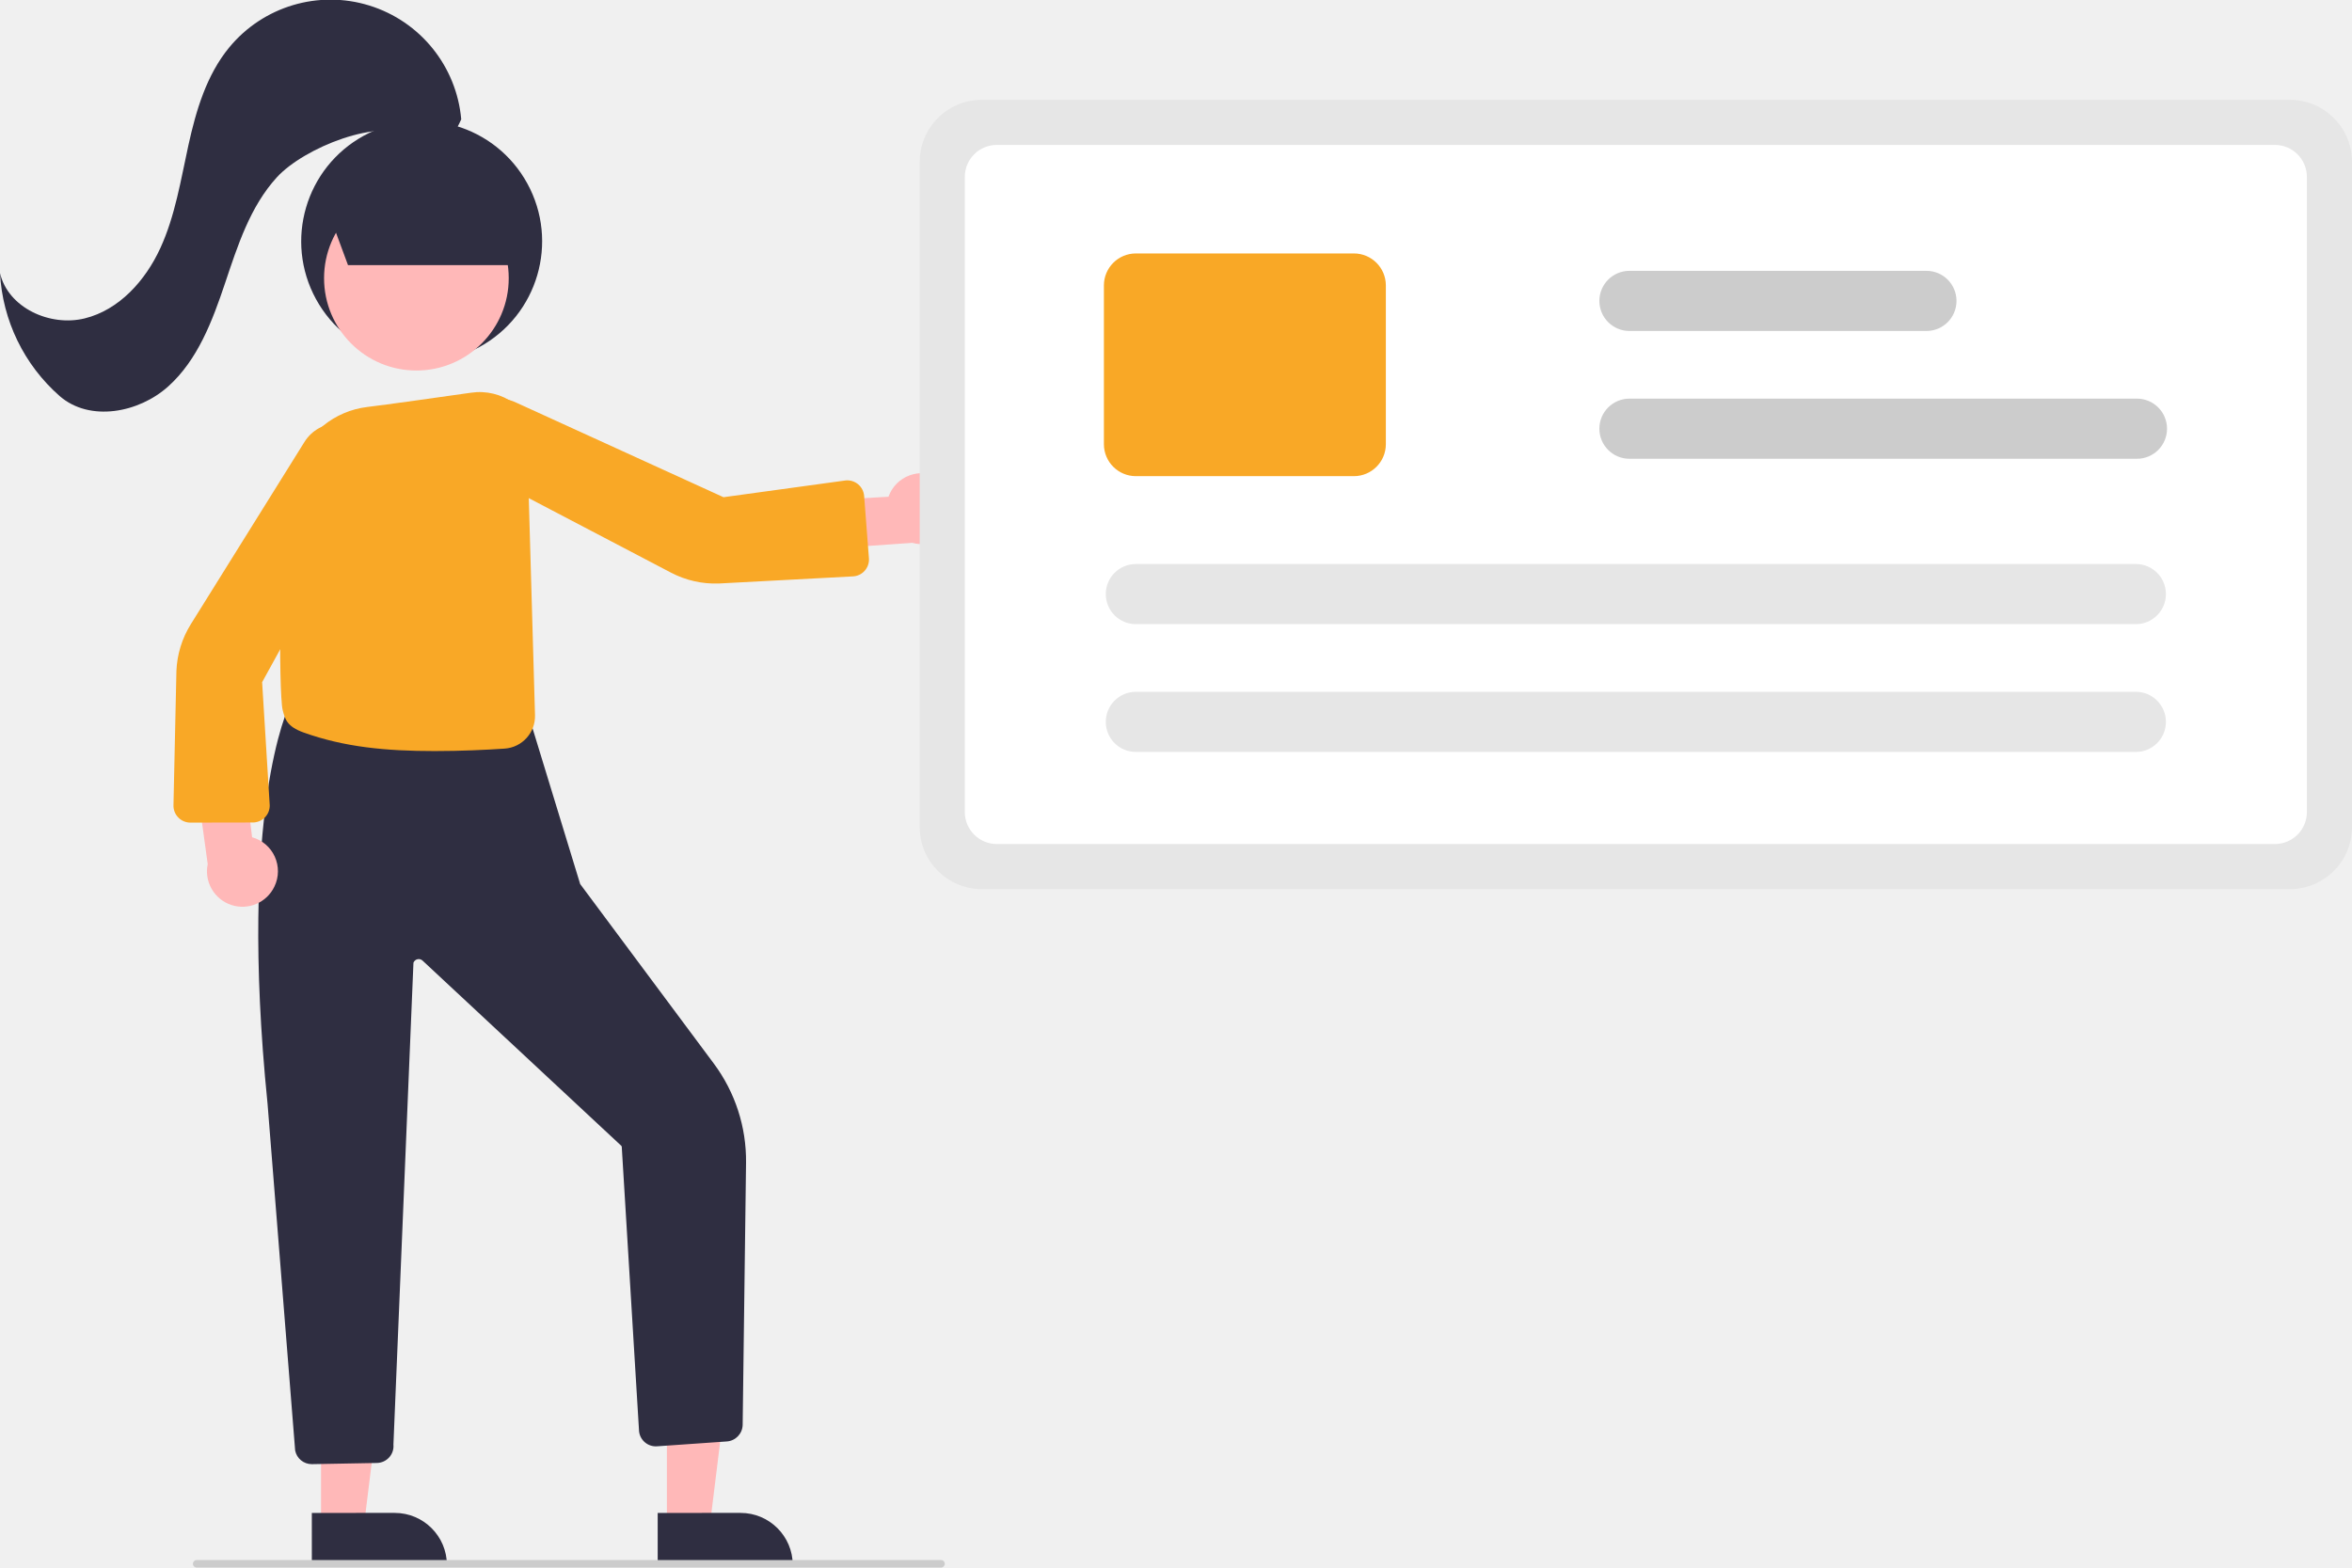
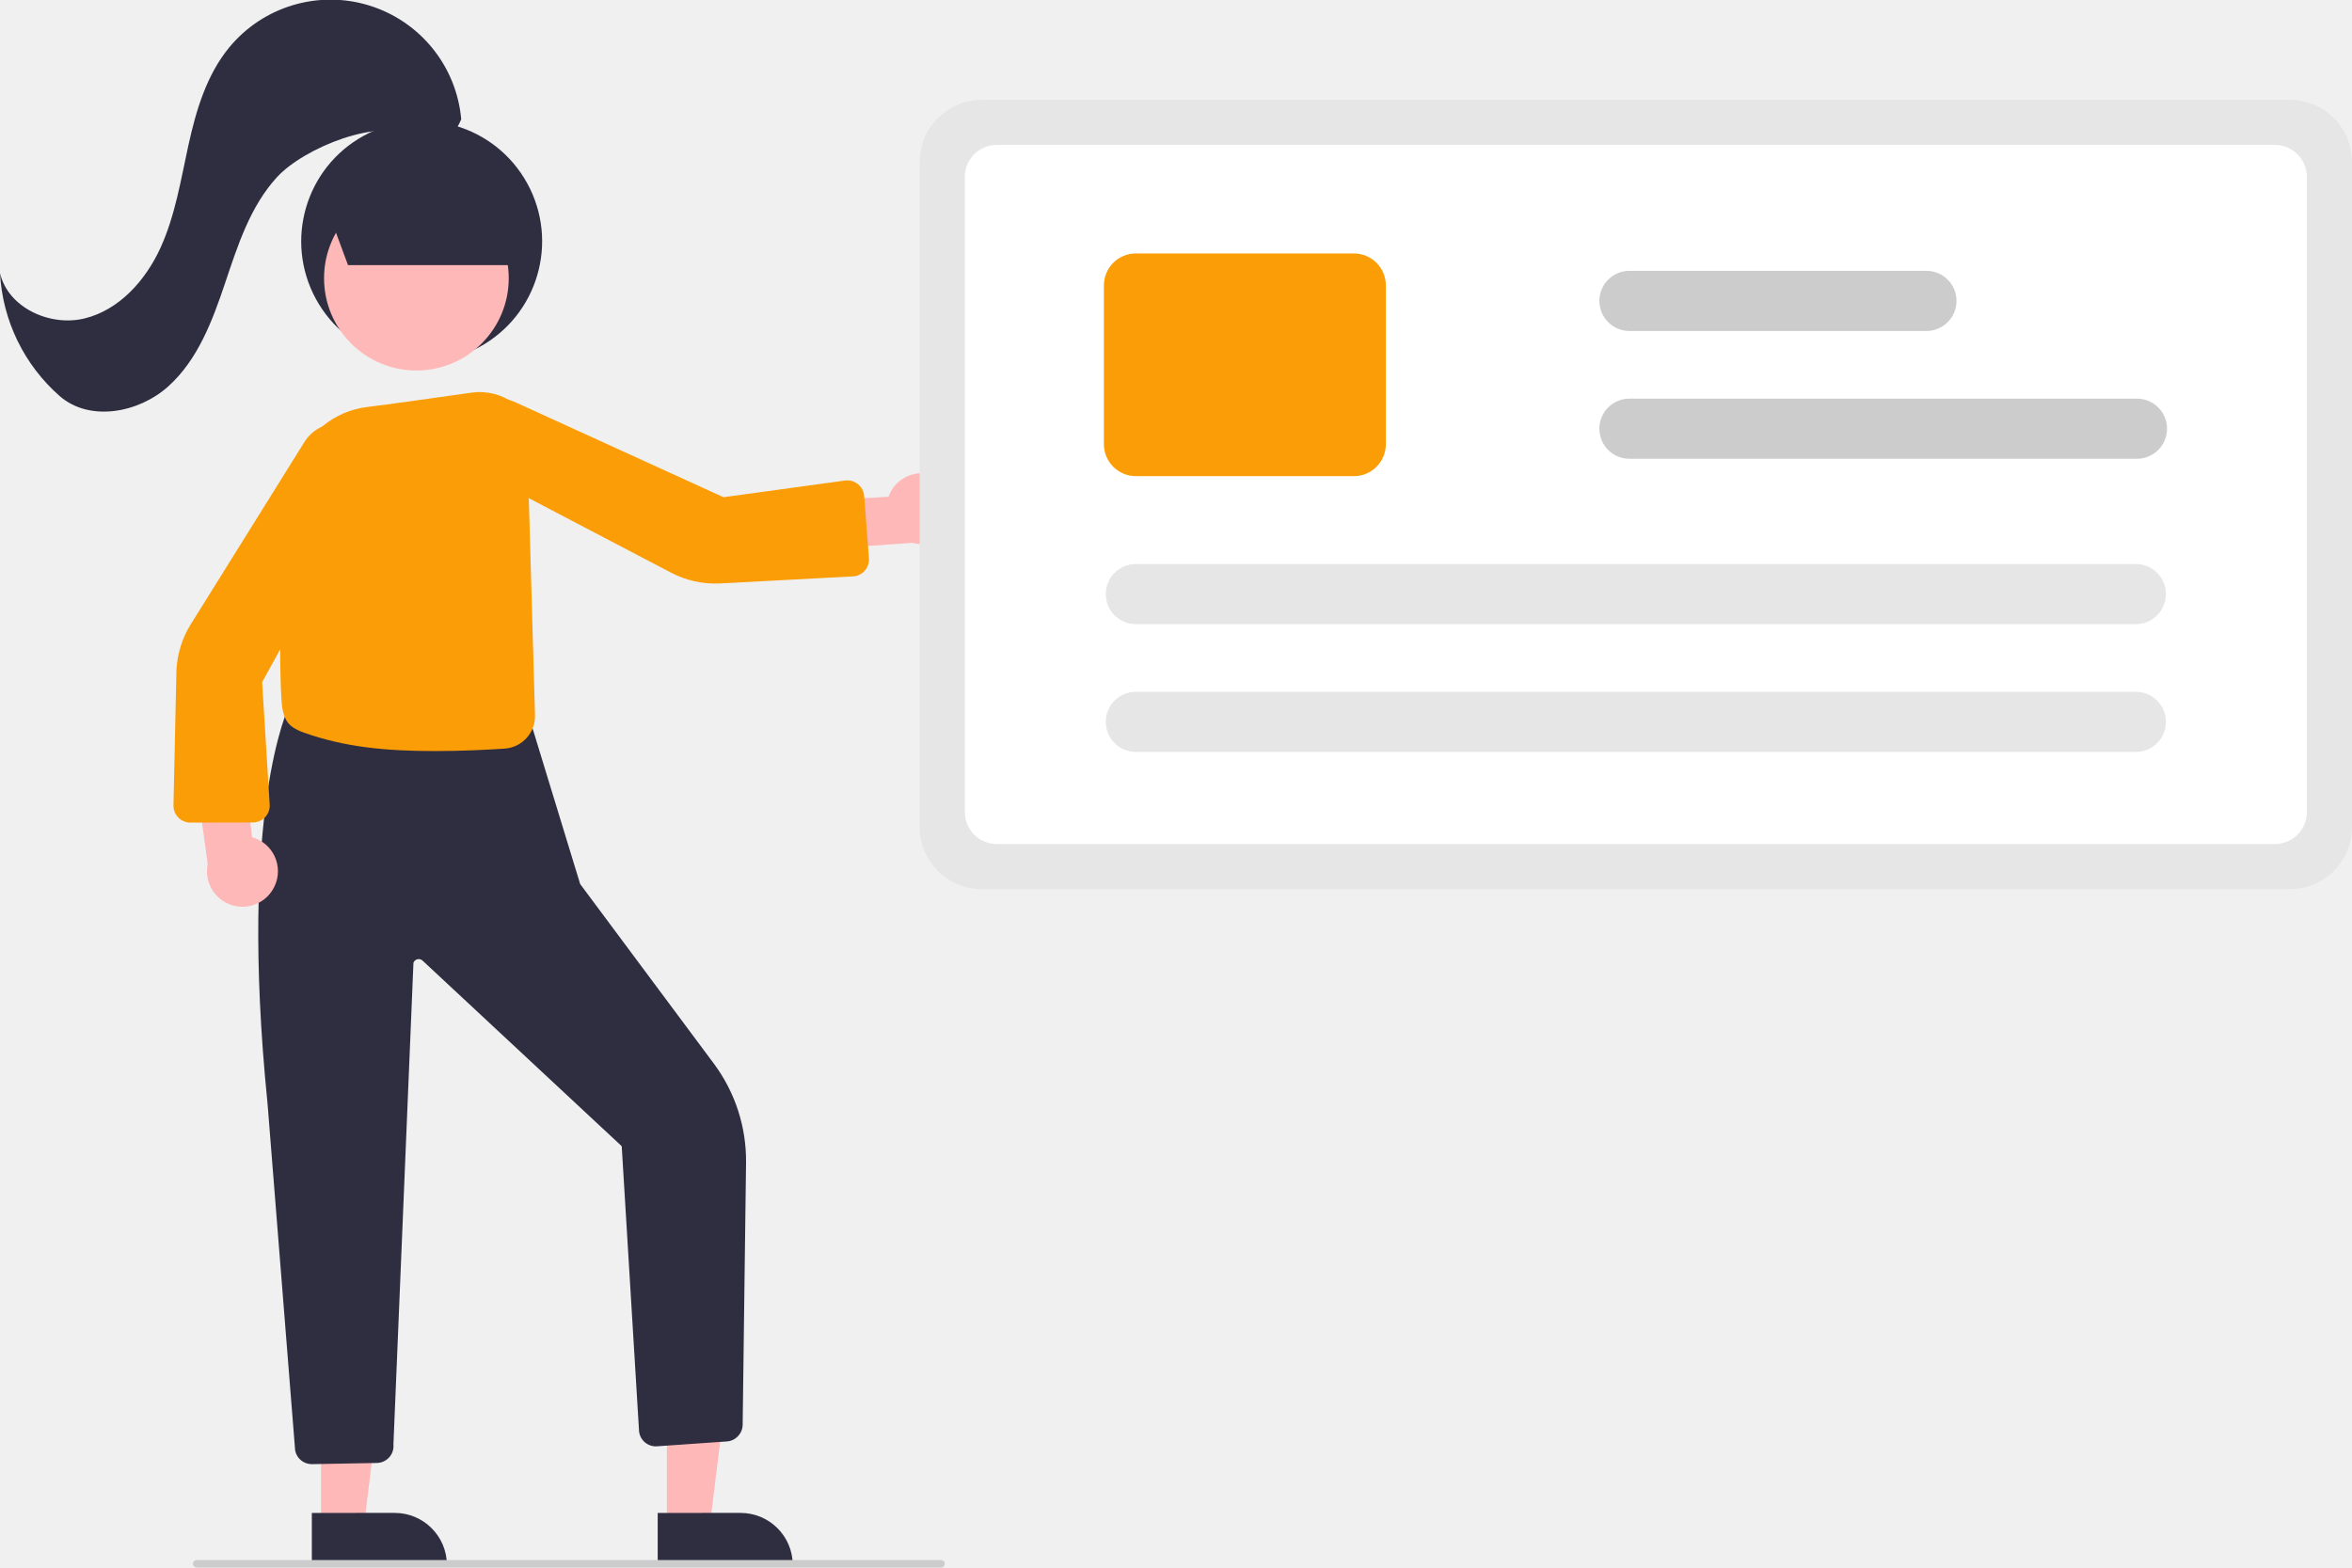
<svg xmlns="http://www.w3.org/2000/svg" id="b349698d-76f6-4d11-bd66-db075a783fa5" data-name="Layer 1" width="625.645" height="417.059" viewBox="0 0 625.645 417.059">
  <polygon points="85.4 405.79 96.832 405.789 102.269 361.693 85.396 361.695 85.4 405.79" fill="#ffb8b8" />
  <path d="M370.128,643.993H406.058a0,0,0,0,1,0,0v13.882a0,0,0,0,1,0,0H384.01A13.882,13.882,0,0,1,370.128,643.993v0a0,0,0,0,1,0,0Z" transform="translate(489.0668 1060.362) rotate(179.9948)" fill="#2f2e41" />
  <polygon points="177.4 405.79 188.832 405.789 194.269 361.693 177.396 361.695 177.4 405.79" fill="#ffb8b8" />
  <path d="M462.128,643.993H498.058a0,0,0,0,1,0,0v13.882a0,0,0,0,1,0,0H476.01A13.882,13.882,0,0,1,462.128,643.993v0A0,0,0,0,1,462.128,643.993Z" transform="translate(673.0669 1060.354) rotate(179.9948)" fill="#2f2e41" />
  <path d="M370.105,631.02A4.493,4.493,0,0,1,365.69,627.386l-7.341-92.245c-7.903-78.117,5.624-105.637,5.762-105.906l.148-.291.325.019,63.453,3.652,13.469,44.06L477.111,524.513a43.331,43.331,0,0,1,8.521,26.287l-.901,69.748a4.526,4.526,0,0,1-4.187,4.431l-18.587,1.293a4.485,4.485,0,0,1-4.787-4.008l-4.605-75.725a.39.39,0,0,0-.107-.208l-52.805-49.216a1.501,1.501,0,0,0-2.496.493l-5.325,128.195a4.446,4.446,0,0,1-1.103,3.382,4.51,4.51,0,0,1-3.292,1.521l-17.247.314C370.16,631.02,370.132,631.02,370.105,631.02Z" transform="translate(-287.1775 -241.4703)" fill="#2f2e41" />
  <circle cx="399.345" cy="305.68" r="32.041" transform="translate(-384.8622 -12.46081) rotate(-28.66321)" fill="#2f2e41" />
  <path d="M536.976,368.575a9.377,9.377,0,0,0-13.457,5.063l-21.394,1.199-2.442,13.179,30.189-2.118a9.428,9.428,0,0,0,7.105-17.324Z" transform="translate(-287.1775 -241.4703)" fill="#ffb8b8" />
  <path d="M360.189,477.317a9.377,9.377,0,0,0-5.948-13.09l-2.621-21.267-13.312-1.559,4.123,29.981a9.428,9.428,0,0,0,17.758,5.936Z" transform="translate(-287.1775 -241.4703)" fill="#ffb8b8" />
  <circle cx="110.764" cy="74.018" r="24.561" fill="#ffb8b8" />
-   <path d="M402.785,441.294c-13.06,0-24.004-1.057-34.858-4.938-4.468-1.597-4.946-3.578-5.574-6.055-.986-3.888-1.527-49.866,3.565-65.125a22.902,22.902,0,0,1,18.973-15.428c4.848-.571,19.35-2.621,27.563-3.792a15.518,15.518,0,0,1,11.446,2.804c2.177,1.635,3.307,3.391,3.36,5.219l2.232,77.739a8.664,8.664,0,0,1-8.09,8.926C416.383,440.984,409.86,441.294,402.785,441.294Z" transform="translate(-287.1775 -241.4703)" fill="#f9a826" />
-   <path d="M337.82,460.333a4.5,4.5,0,0,1-4.495-4.674l.78-35.655a25.39,25.39,0,0,1,3.817-12.436l30.265-48.549a10.529,10.529,0,0,1,8.933-4.936,10.415,10.415,0,0,1,8.896,5.002h0a10.502,10.502,0,0,1,.247,10.53l-29.358,53.356,2.021,32.748a4.5,4.5,0,0,1-4.49,4.581l-16.607.032Z" transform="translate(-287.1775 -241.4703)" fill="#f9a826" />
-   <path d="M517.187,393.327a4.455,4.455,0,0,1-3.185,1.5l-35.631,1.89a25.383,25.383,0,0,1-12.677-2.877l-50.677-26.55a10.48,10.48,0,0,1-1.268-17.784l.292.405-.292-.405a10.5,10.5,0,0,1,10.482-1.034L479.634,373.757l32.529-4.467a4.5,4.5,0,0,1,4.879,4.137l1.274,16.558c.006.083.01.165.012.248A4.457,4.457,0,0,1,517.187,393.327Z" transform="translate(-287.1775 -241.4703)" fill="#f9a826" />
+   <path d="M402.785,441.294c-13.06,0-24.004-1.057-34.858-4.938-4.468-1.597-4.946-3.578-5.574-6.055-.986-3.888-1.527-49.866,3.565-65.125a22.902,22.902,0,0,1,18.973-15.428c4.848-.571,19.35-2.621,27.563-3.792a15.518,15.518,0,0,1,11.446,2.804c2.177,1.635,3.307,3.391,3.36,5.219l2.232,77.739a8.664,8.664,0,0,1-8.09,8.926C416.383,440.984,409.86,441.294,402.785,441.294Z" transform="translate(-287.1775 -241.4703)" fill="#FB9D06" />
+   <path d="M337.82,460.333a4.5,4.5,0,0,1-4.495-4.674l.78-35.655a25.39,25.39,0,0,1,3.817-12.436l30.265-48.549a10.529,10.529,0,0,1,8.933-4.936,10.415,10.415,0,0,1,8.896,5.002h0a10.502,10.502,0,0,1,.247,10.53l-29.358,53.356,2.021,32.748a4.5,4.5,0,0,1-4.49,4.581l-16.607.032Z" transform="translate(-287.1775 -241.4703)" fill="#FB9D06" />
+   <path d="M517.187,393.327a4.455,4.455,0,0,1-3.185,1.5l-35.631,1.89a25.383,25.383,0,0,1-12.677-2.877l-50.677-26.55a10.48,10.48,0,0,1-1.268-17.784l.292.405-.292-.405a10.5,10.5,0,0,1,10.482-1.034L479.634,373.757l32.529-4.467a4.5,4.5,0,0,1,4.879,4.137l1.274,16.558c.006.083.01.165.012.248A4.457,4.457,0,0,1,517.187,393.327Z" transform="translate(-287.1775 -241.4703)" fill="#FB9D06" />
  <polygon points="92.571 70.539 86.199 53.332 114.851 45.039 135.33 51.332 135.33 70.539 92.571 70.539" fill="#2f2e41" />
  <path d="M409.868,273.217a34.907,34.907,0,0,0-61.727-19.112c-6.024,7.321-8.807,16.739-10.844,25.998s-3.512,18.762-7.467,27.378S318.901,323.924,309.694,326.186s-20.389-2.831-22.517-12.07a46.845,46.845,0,0,0,15.898,32.751c7.977,6.918,21.001,4.472,28.854-2.587s11.74-17.417,15.102-27.427,6.678-20.445,13.81-28.231,27.347-16.061,36.508-10.81C404.533,281.93,407.111,279.312,409.868,273.217Z" transform="translate(-287.1775 -241.4703)" fill="#2f2e41" />
  <path d="M896.322,478.03h-348a16.519,16.519,0,0,1-16.5-16.5v-177a16.519,16.519,0,0,1,16.5-16.5h348a16.519,16.519,0,0,1,16.5,16.5v177A16.519,16.519,0,0,1,896.322,478.03Z" transform="translate(-287.1775 -241.4703)" fill="#e6e6e6" />
  <path d="M892.322,466.03h-340a8.51,8.51,0,0,1-8.5-8.5v-169a8.509,8.509,0,0,1,8.5-8.5h340a8.509,8.509,0,0,1,8.5,8.5v169A8.51,8.51,0,0,1,892.322,466.03Z" transform="translate(-287.1775 -241.4703)" fill="#fff" />
  <path d="M855.323,441.53h-266a8,8,0,1,1,0-16h266a8,8,0,0,1,0,16Z" transform="translate(-287.1775 -241.4703)" fill="#e6e6e6" />
  <path d="M855.323,407.53h-266a8,8,0,1,1,0-16h266a8,8,0,0,1,0,16Z" transform="translate(-287.1775 -241.4703)" fill="#e6e6e6" />
-   <path d="M647.322,368.157h-58a8.51,8.51,0,0,1-8.5-8.5V317.402a8.51,8.51,0,0,1,8.5-8.5h58a8.51,8.51,0,0,1,8.5,8.5v42.255A8.51,8.51,0,0,1,647.322,368.157Z" transform="translate(-287.1775 -241.4703)" fill="#f9a826" />
+   <path d="M647.322,368.157h-58a8.51,8.51,0,0,1-8.5-8.5V317.402a8.51,8.51,0,0,1,8.5-8.5h58a8.51,8.51,0,0,1,8.5,8.5v42.255A8.51,8.51,0,0,1,647.322,368.157Z" transform="translate(-287.1775 -241.4703)" fill="#FB9D06" />
  <path d="M855.618,363.53h-135a8,8,0,1,1,0-16h135a8,8,0,0,1,0,16Z" transform="translate(-287.1775 -241.4703)" fill="#ccc" />
  <path d="M799.618,329.53h-79a8,8,0,1,1,0-16h79a8,8,0,0,1,0,16Z" transform="translate(-287.1775 -241.4703)" fill="#ccc" />
  <path d="M537.496,658.53h-198a1,1,0,1,1,0-2h198a1,1,0,0,1,0,2Z" transform="translate(-287.1775 -241.4703)" fill="#ccc" />
</svg>
